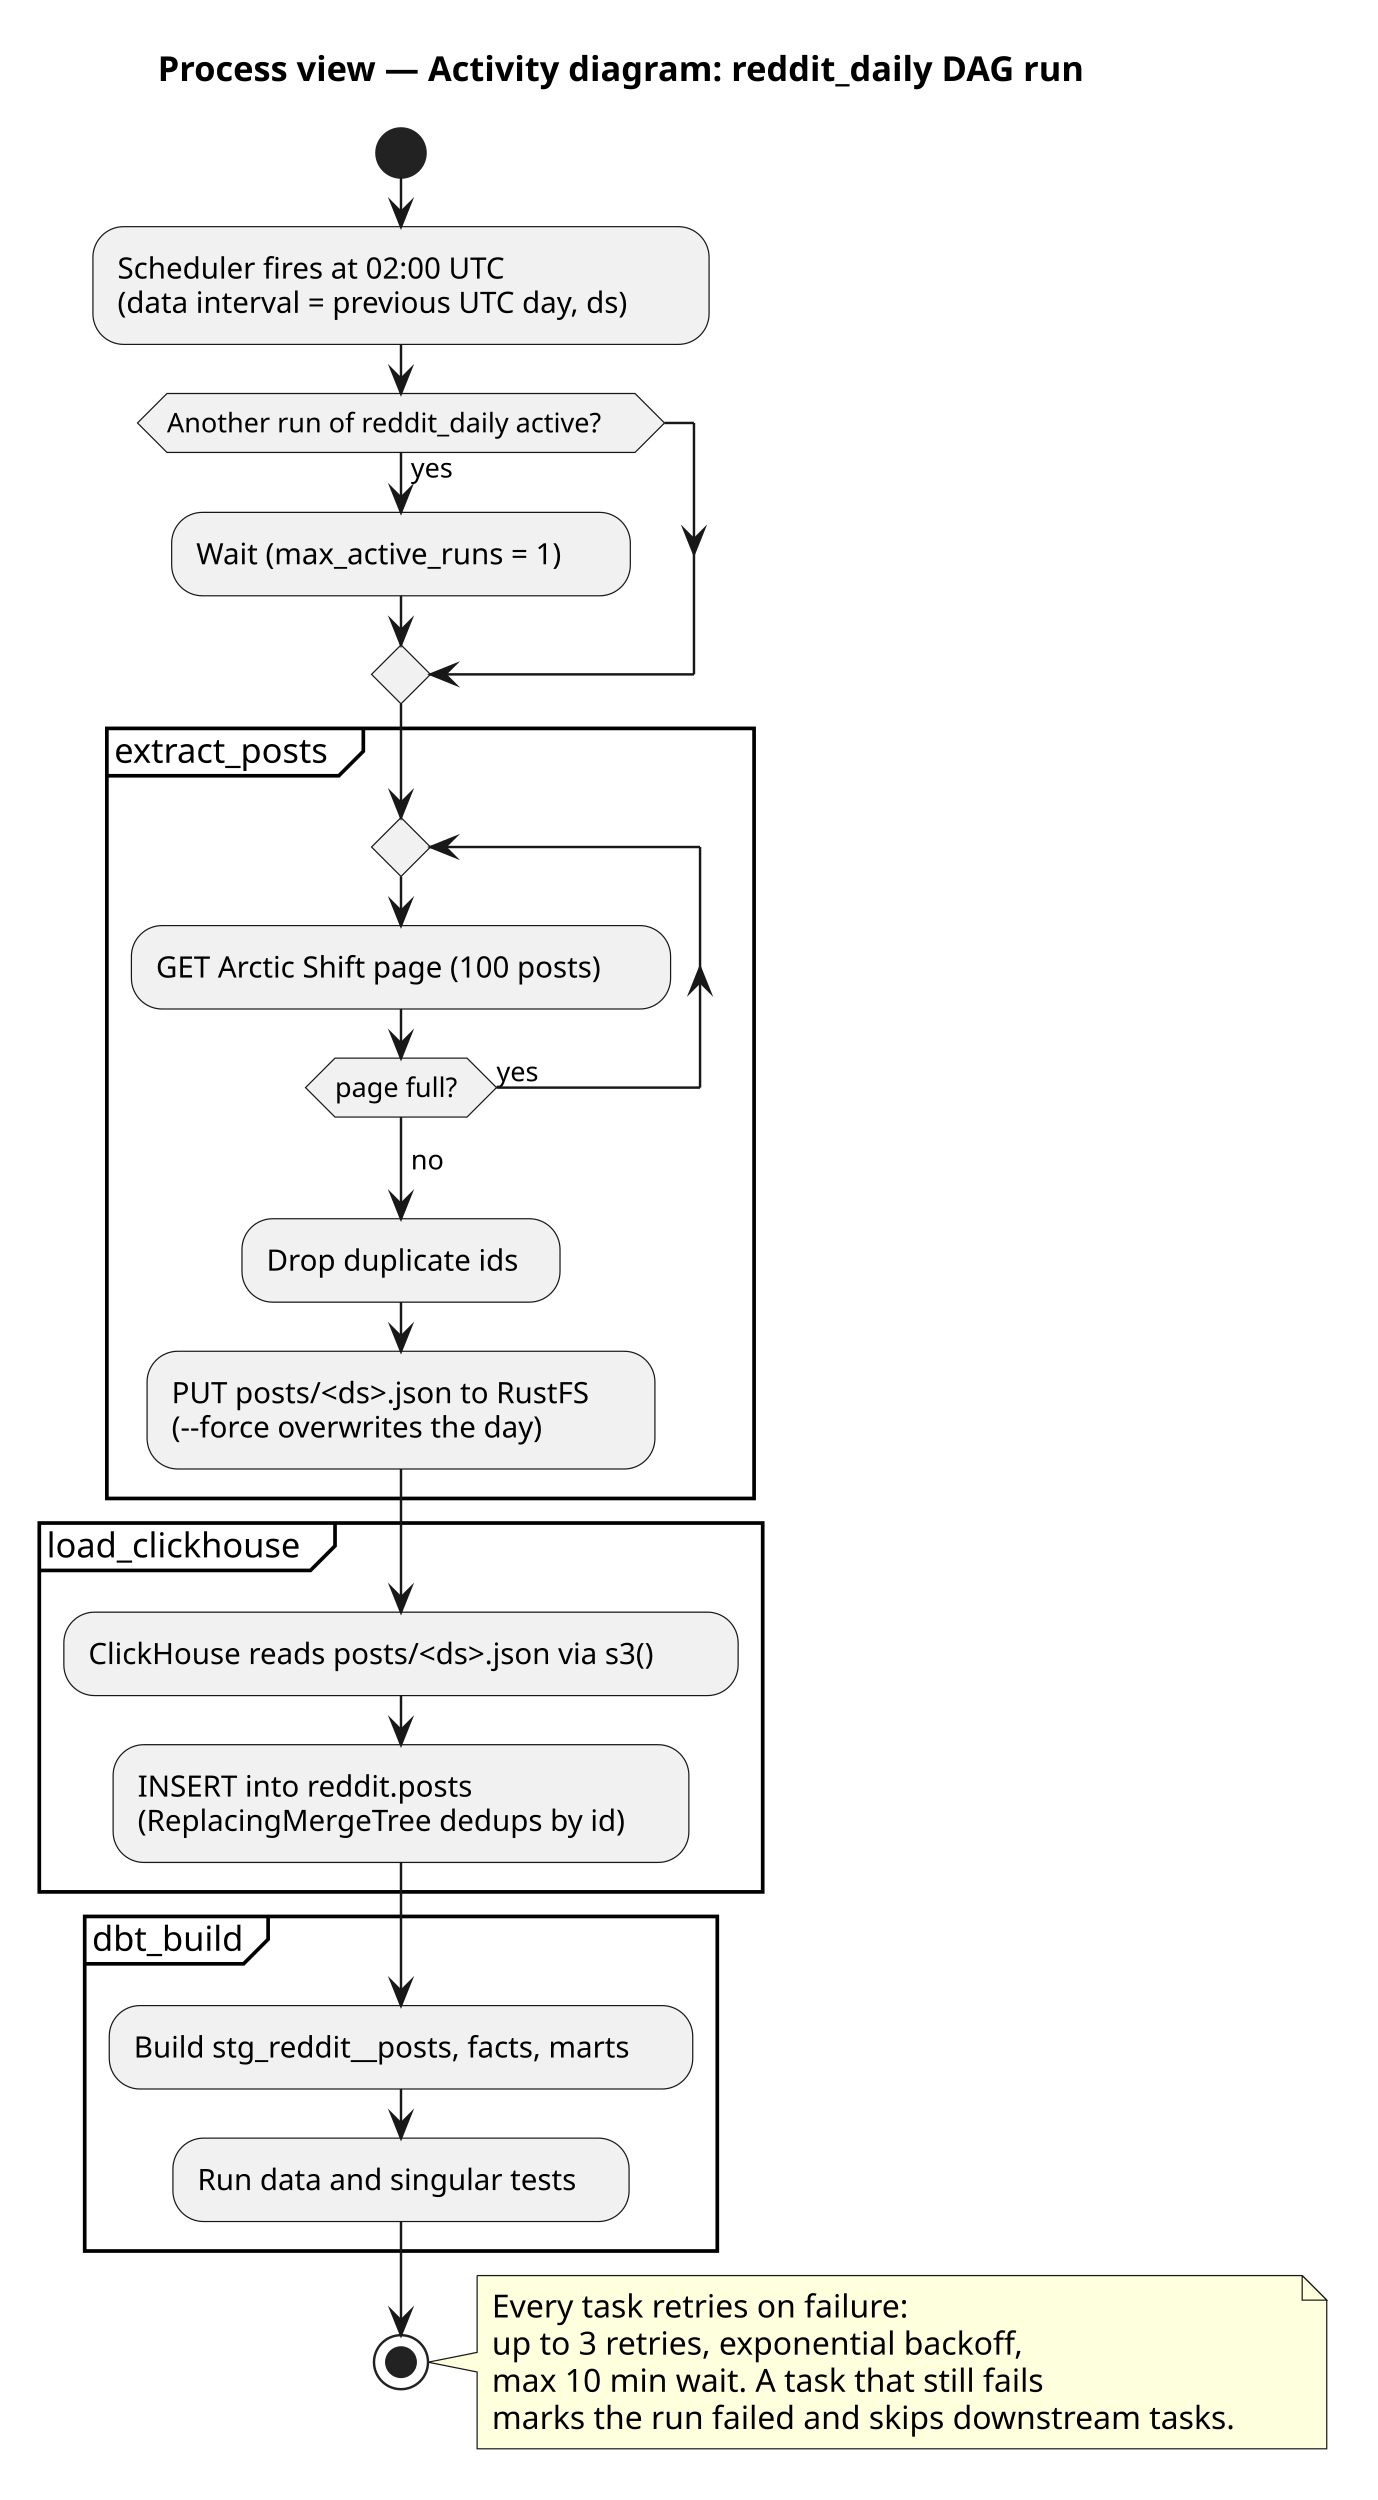
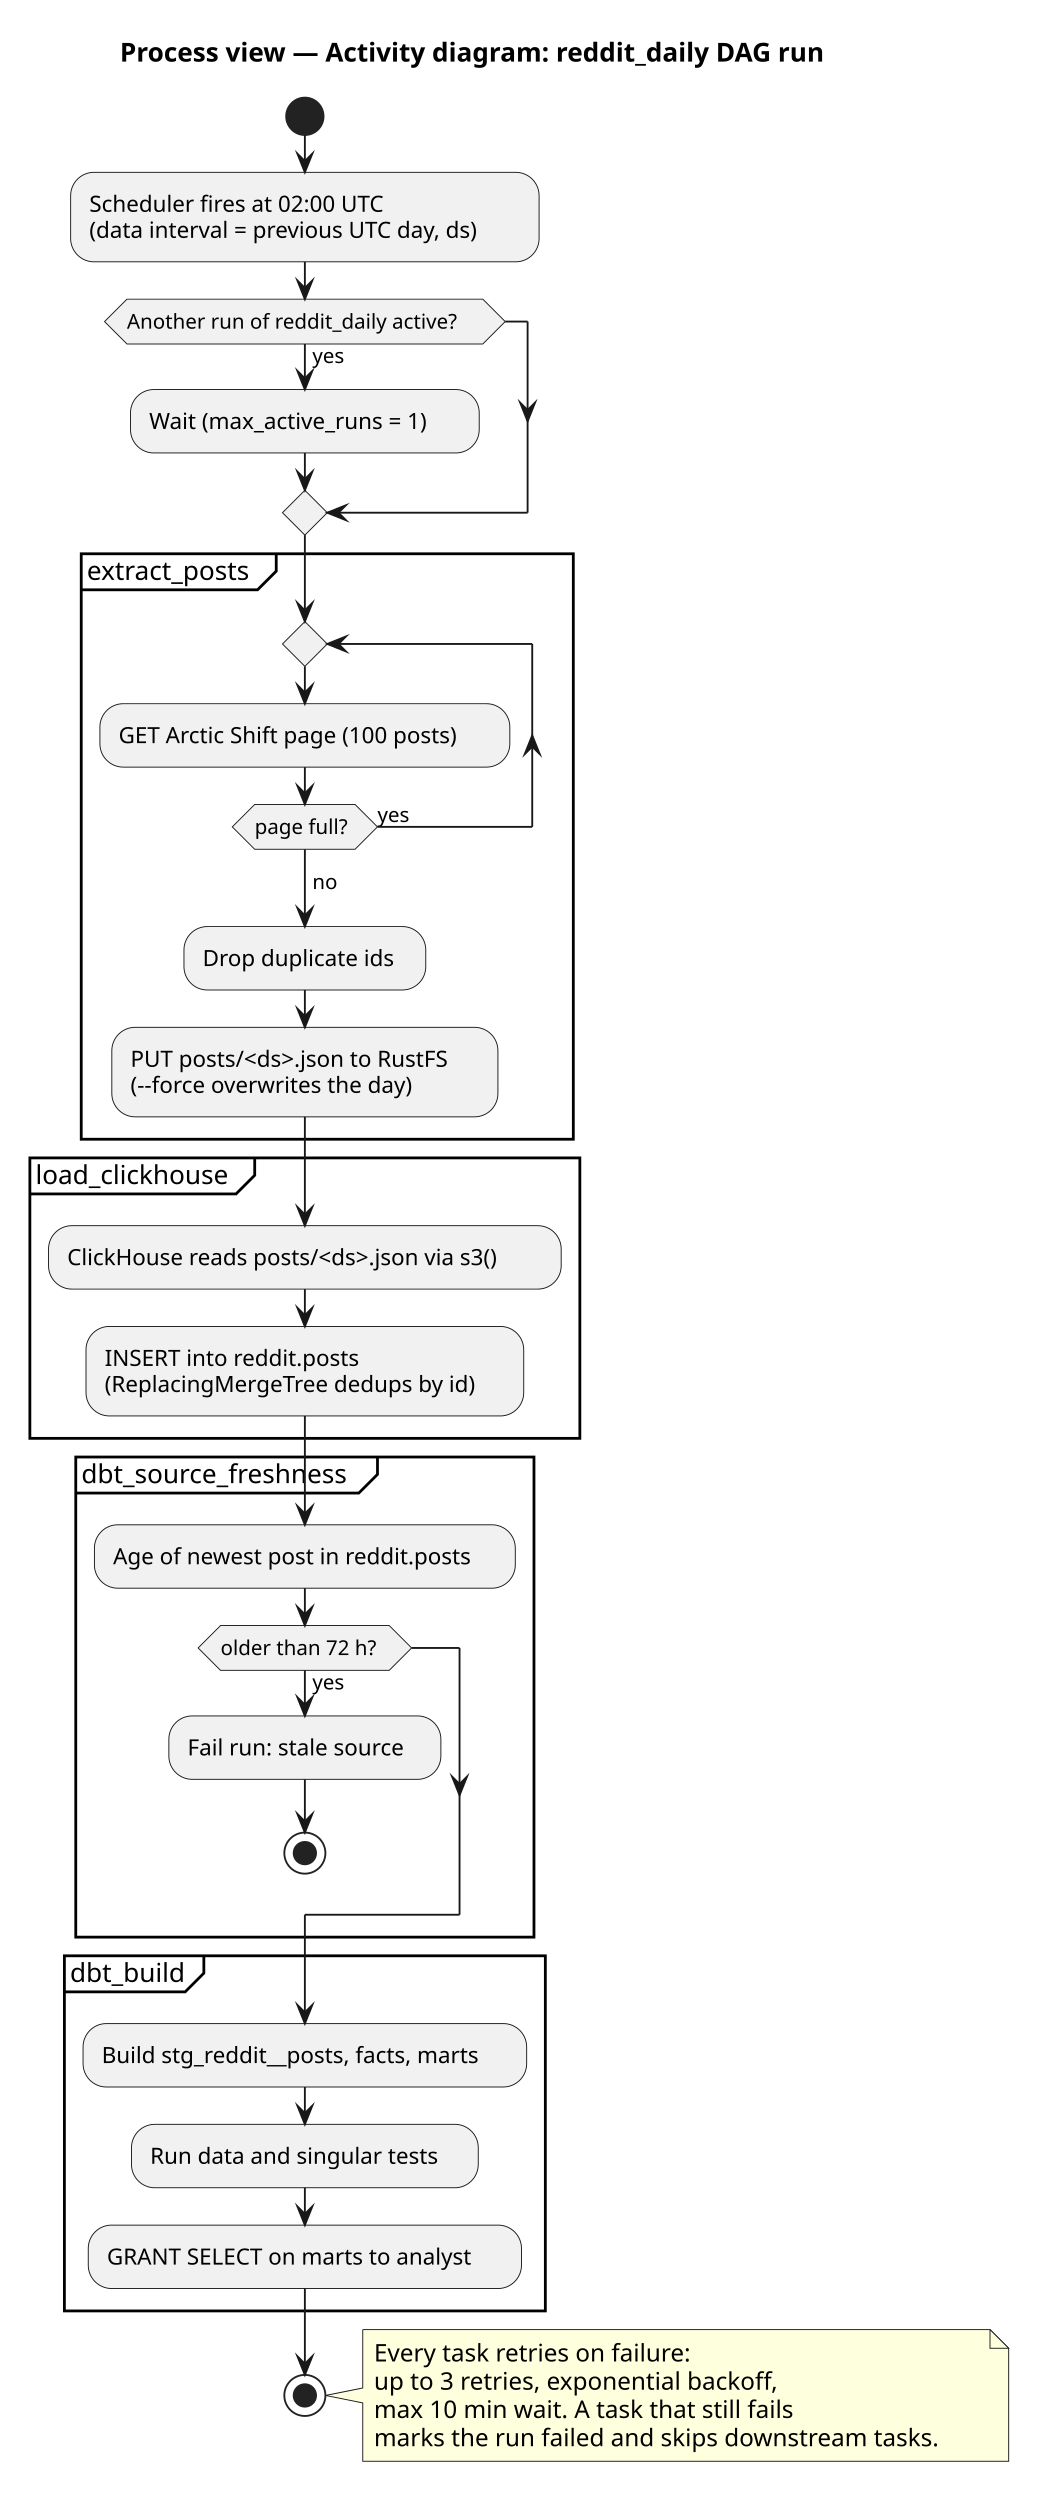
- <svg xmlns="http://www.w3.org/2000/svg" version="1.1" data-diagram-type="ACTIVITY" style="width:561px;height:1018px;background:#FFFFFF;" width="561px" height="1018px" viewBox="0 0 561 1018" zoomAndPan="magnify" preserveAspectRatio="none" contentStyleType="text/css">
+ <svg xmlns="http://www.w3.org/2000/svg" version="1.1" data-diagram-type="ACTIVITY" style="width:561px;height:1339px;background:#FFFFFF;" width="561px" height="1339px" viewBox="0 0 561 1339" zoomAndPan="magnify" preserveAspectRatio="none" contentStyleType="text/css">
  <defs />
  <g font-family="sans-serif" lengthAdjust="spacing">
    <g class="title" data-source-line="1">
      <text x="64.213" y="32.995" fill="#000" font-size="14" textLength="430.821" font-weight="700">Process view — Activity diagram: reddit_daily DAG run</text>
    </g>
    <ellipse cx="163.286" cy="62.297" rx="10" ry="10" fill="#222" style="stroke:#222;stroke-width:1;" />
    <rect x="37.836" y="92.297" width="250.9" height="47.938" fill="#F1F1F1" style="stroke:#181818;stroke-width:0.5;" rx="12.5" ry="12.5" />
    <text x="47.836" y="113.436" fill="#000" font-size="12" textLength="172.594">Scheduler fires at 02:00 UTC</text>
    <text x="47.836" y="127.404" fill="#000" font-size="12" textLength="230.9">(data interval = previous UTC day, ds)</text>
    <rect x="69.901" y="208.637" width="186.77" height="33.969" fill="#F1F1F1" style="stroke:#181818;stroke-width:0.5;" rx="12.5" ry="12.5" />
    <text x="79.901" y="229.775" fill="#000" font-size="12" textLength="166.77">Wait (max_active_runs = 1)</text>
    <polygon points="67.987,160.234,258.585,160.234,270.585,172.234,258.585,184.234,67.987,184.234,55.987,172.234,67.987,160.234" fill="#F1F1F1" style="stroke:#181818;stroke-width:0.5;stroke-linejoin:miter;stroke-miterlimit:10;" />
    <text x="167.286" y="194.445" fill="#000" font-size="11" textLength="19.008">yes</text>
    <text x="67.987" y="176.042" fill="#000" font-size="11" textLength="190.599">Another run of reddit_daily active?</text>
    <polygon points="163.286,262.605,175.286,274.605,163.286,286.605,151.286,274.605,163.286,262.605" fill="#F1F1F1" style="stroke:#181818;stroke-width:0.5;stroke-linejoin:miter;stroke-miterlimit:10;" />
    <rect x="43.51" y="296.605" width="263.553" height="313.571" fill="none" style="stroke:#000;stroke-width:1.5;" />
    <path d="M147.948,296.605 L147.948,305.902 L137.948,315.902 L43.51,315.902" style="stroke:#000;stroke-width:1.5;" fill="none" />
    <text x="46.51" y="310.601" fill="#000" font-size="14" textLength="94.438">extract_posts</text>
    <rect x="53.51" y="376.902" width="219.553" height="33.969" fill="#F1F1F1" style="stroke:#181818;stroke-width:0.5;" rx="12.5" ry="12.5" />
    <text x="63.51" y="398.041" fill="#000" font-size="12" textLength="199.553">GET Arctic Shift page (100 posts)</text>
    <polygon points="163.286,332.902,175.286,344.902,163.286,356.902,151.286,344.902,163.286,332.902" fill="#F1F1F1" style="stroke:#181818;stroke-width:0.5;stroke-linejoin:miter;stroke-miterlimit:10;" />
    <polygon points="136.404,430.871,190.168,430.871,202.168,442.871,190.168,454.871,136.404,454.871,124.404,442.871,136.404,430.871" fill="#F1F1F1" style="stroke:#181818;stroke-width:0.5;stroke-linejoin:miter;stroke-miterlimit:10;" />
    <text x="136.404" y="446.679" fill="#000" font-size="11" textLength="53.765">page full?</text>
    <text x="202.168" y="440.277" fill="#000" font-size="11" textLength="19.008">yes</text>
    <rect x="98.53" y="496.27" width="129.512" height="33.969" fill="#F1F1F1" style="stroke:#181818;stroke-width:0.5;" rx="12.5" ry="12.5" />
    <text x="108.53" y="517.409" fill="#000" font-size="12" textLength="109.512">Drop duplicate ids</text>
    <rect x="59.888" y="550.239" width="206.797" height="47.938" fill="#F1F1F1" style="stroke:#181818;stroke-width:0.5;" rx="12.5" ry="12.5" />
    <text x="69.888" y="571.377" fill="#000" font-size="12" textLength="186.797">PUT posts/&lt;ds&gt;.json to RustFS</text>
    <text x="69.888" y="585.346" fill="#000" font-size="12" textLength="164.895">(--force overwrites the day)</text>
    <rect x="16" y="620.176" width="294.572" height="150.203" fill="none" style="stroke:#000;stroke-width:1.5;" />
    <path d="M136.421,620.176 L136.421,629.473 L126.421,639.473 L16,639.473" style="stroke:#000;stroke-width:1.5;" fill="none" />
    <text x="19" y="634.171" fill="#000" font-size="14" textLength="110.421">load_clickhouse</text>
    <rect x="26" y="656.473" width="274.572" height="33.969" fill="#F1F1F1" style="stroke:#181818;stroke-width:0.5;" rx="12.5" ry="12.5" />
    <text x="36" y="677.612" fill="#000" font-size="12" textLength="254.572">ClickHouse reads posts/&lt;ds&gt;.json via s3()</text>
    <rect x="46.063" y="710.442" width="234.447" height="47.938" fill="#F1F1F1" style="stroke:#181818;stroke-width:0.5;" rx="12.5" ry="12.5" />
    <text x="56.063" y="731.581" fill="#000" font-size="12" textLength="145.57">INSERT into reddit.posts</text>
    <text x="56.063" y="745.549" fill="#000" font-size="12" textLength="214.447">(ReplacingMergeTree dedups by id)</text>
-     <rect x="34.489" y="780.379" width="257.594" height="136.234" fill="none" style="stroke:#000;stroke-width:1.5;" />
-     <path d="M109.178,780.379 L109.178,789.676 L99.178,799.676 L34.489,799.676" style="stroke:#000;stroke-width:1.5;" fill="none" />
-     <text x="37.489" y="794.375" fill="#000" font-size="14" textLength="64.688">dbt_build</text>
-     <rect x="44.489" y="816.676" width="237.594" height="33.969" fill="#F1F1F1" style="stroke:#181818;stroke-width:0.5;" rx="12.5" ry="12.5" />
-     <text x="54.489" y="837.815" fill="#000" font-size="12" textLength="217.594">Build stg_reddit__posts, facts, marts</text>
-     <rect x="70.414" y="870.645" width="185.744" height="33.969" fill="#F1F1F1" style="stroke:#181818;stroke-width:0.5;" rx="12.5" ry="12.5" />
-     <text x="80.414" y="891.784" fill="#000" font-size="12" textLength="165.744">Run data and singular tests</text>
-     <path d="M194.286,926.614 L194.286,957.879 L174.286,961.879 L194.286,965.879 L194.286,997.145 A0,0 0 0 0 194.286,997.145 L540.248,997.145 A0,0 0 0 0 540.248,997.145 L540.248,936.614 L530.248,926.614 L194.286,926.614 A0,0 0 0 0 194.286,926.614" style="stroke:#181818;stroke-width:0.5;" fill="#FEFFDD" />
-     <path d="M530.248,926.614 L530.248,936.614 L540.248,936.614 L530.248,926.614" style="stroke:#181818;stroke-width:0.5;" fill="#FEFFDD" />
-     <text x="200.286" y="943.681" fill="#000" font-size="13" textLength="184.926">Every task retries on failure:</text>
-     <text x="200.286" y="958.813" fill="#000" font-size="13" textLength="233.568">up to 3 retries, exponential backoff,</text>
-     <text x="200.286" y="973.946" fill="#000" font-size="13" textLength="245.781">max 10 min wait. A task that still fails</text>
-     <text x="200.286" y="989.079" fill="#000" font-size="13" textLength="324.962">marks the run failed and skips downstream tasks.</text>
-     <ellipse cx="163.286" cy="961.879" rx="11" ry="11" fill="none" style="stroke:#222;stroke-width:1;" />
-     <ellipse cx="163.286" cy="961.879" rx="6" ry="6" fill="#222" style="stroke:#222;stroke-width:1;" />
+     <rect x="40.577" y="780.379" width="245.418" height="257.152" fill="none" style="stroke:#000;stroke-width:1.5;" />
+     <path d="M202.178,780.379 L202.178,789.676 L192.178,799.676 L40.577,799.676" style="stroke:#000;stroke-width:1.5;" fill="none" />
+     <text x="43.577" y="794.375" fill="#000" font-size="14" textLength="151.601">dbt_source_freshness</text>
+     <rect x="50.577" y="816.676" width="225.418" height="33.969" fill="#F1F1F1" style="stroke:#181818;stroke-width:0.5;" rx="12.5" ry="12.5" />
+     <text x="60.577" y="837.815" fill="#000" font-size="12" textLength="205.418">Age of newest post in reddit.posts</text>
+     <rect x="90.438" y="919.047" width="145.695" height="33.969" fill="#F1F1F1" style="stroke:#181818;stroke-width:0.5;" rx="12.5" ry="12.5" />
+     <text x="100.438" y="940.186" fill="#000" font-size="12" textLength="125.695">Fail run: stale source</text>
+     <ellipse cx="163.286" cy="992.532" rx="11" ry="11" fill="none" style="stroke:#222;stroke-width:1;" />
+     <ellipse cx="163.286" cy="992.532" rx="6" ry="6" fill="#222" style="stroke:#222;stroke-width:1;" />
+     <polygon points="118.11,870.645,208.462,870.645,220.462,882.645,208.462,894.645,118.11,894.645,106.11,882.645,118.11,870.645" fill="#F1F1F1" style="stroke:#181818;stroke-width:0.5;stroke-linejoin:miter;stroke-miterlimit:10;" />
+     <text x="167.286" y="904.855" fill="#000" font-size="11" textLength="19.008">yes</text>
+     <text x="118.11" y="886.453" fill="#000" font-size="11" textLength="90.353">older than 72 h?</text>
+     <rect x="34.489" y="1047.532" width="257.594" height="190.203" fill="none" style="stroke:#000;stroke-width:1.5;" />
+     <path d="M109.178,1047.532 L109.178,1056.829 L99.178,1066.829 L34.489,1066.829" style="stroke:#000;stroke-width:1.5;" fill="none" />
+     <text x="37.489" y="1061.527" fill="#000" font-size="14" textLength="64.688">dbt_build</text>
+     <rect x="44.489" y="1083.829" width="237.594" height="33.969" fill="#F1F1F1" style="stroke:#181818;stroke-width:0.5;" rx="12.5" ry="12.5" />
+     <text x="54.489" y="1104.967" fill="#000" font-size="12" textLength="217.594">Build stg_reddit__posts, facts, marts</text>
+     <rect x="70.414" y="1137.797" width="185.744" height="33.969" fill="#F1F1F1" style="stroke:#181818;stroke-width:0.5;" rx="12.5" ry="12.5" />
+     <text x="80.414" y="1158.936" fill="#000" font-size="12" textLength="165.744">Run data and singular tests</text>
+     <rect x="47.27" y="1191.766" width="232.033" height="33.969" fill="#F1F1F1" style="stroke:#181818;stroke-width:0.5;" rx="12.5" ry="12.5" />
+     <text x="57.27" y="1212.905" fill="#000" font-size="12" textLength="212.033">GRANT SELECT on marts to analyst</text>
+     <path d="M194.286,1247.735 L194.286,1279 L174.286,1283 L194.286,1287 L194.286,1318.266 A0,0 0 0 0 194.286,1318.266 L540.248,1318.266 A0,0 0 0 0 540.248,1318.266 L540.248,1257.735 L530.248,1247.735 L194.286,1247.735 A0,0 0 0 0 194.286,1247.735" style="stroke:#181818;stroke-width:0.5;" fill="#FEFFDD" />
+     <path d="M530.248,1247.735 L530.248,1257.735 L540.248,1257.735 L530.248,1247.735" style="stroke:#181818;stroke-width:0.5;" fill="#FEFFDD" />
+     <text x="200.286" y="1264.802" fill="#000" font-size="13" textLength="184.926">Every task retries on failure:</text>
+     <text x="200.286" y="1279.935" fill="#000" font-size="13" textLength="233.568">up to 3 retries, exponential backoff,</text>
+     <text x="200.286" y="1295.067" fill="#000" font-size="13" textLength="245.781">max 10 min wait. A task that still fails</text>
+     <text x="200.286" y="1310.2" fill="#000" font-size="13" textLength="324.962">marks the run failed and skips downstream tasks.</text>
+     <ellipse cx="163.286" cy="1283" rx="11" ry="11" fill="none" style="stroke:#222;stroke-width:1;" />
+     <ellipse cx="163.286" cy="1283" rx="6" ry="6" fill="#222" style="stroke:#222;stroke-width:1;" />
    <line x1="163.286" y1="72.297" x2="163.286" y2="92.297" style="stroke:#181818;stroke-width:1;" />
    <polygon points="159.286,82.297,163.286,92.297,167.286,82.297,163.286,86.297" fill="#181818" style="stroke:#181818;stroke-width:1;stroke-linejoin:miter;stroke-miterlimit:10;" />
    <line x1="163.286" y1="184.234" x2="163.286" y2="208.637" style="stroke:#181818;stroke-width:1;" />
    <polygon points="159.286,198.637,163.286,208.637,167.286,198.637,163.286,202.637" fill="#181818" style="stroke:#181818;stroke-width:1;stroke-linejoin:miter;stroke-miterlimit:10;" />
    <line x1="270.585" y1="172.234" x2="282.585" y2="172.234" style="stroke:#181818;stroke-width:1;" />
    <polygon points="278.585,215.621,282.585,225.621,286.585,215.621,282.585,219.621" fill="#181818" style="stroke:#181818;stroke-width:1;stroke-linejoin:miter;stroke-miterlimit:10;" />
    <line x1="282.585" y1="172.234" x2="282.585" y2="274.605" style="stroke:#181818;stroke-width:1;" />
    <line x1="282.585" y1="274.605" x2="175.286" y2="274.605" style="stroke:#181818;stroke-width:1;" />
    <polygon points="185.286,270.605,175.286,274.605,185.286,278.605,181.286,274.605" fill="#181818" style="stroke:#181818;stroke-width:1;stroke-linejoin:miter;stroke-miterlimit:10;" />
    <line x1="163.286" y1="242.605" x2="163.286" y2="262.605" style="stroke:#181818;stroke-width:1;" />
    <polygon points="159.286,252.605,163.286,262.605,167.286,252.605,163.286,256.605" fill="#181818" style="stroke:#181818;stroke-width:1;stroke-linejoin:miter;stroke-miterlimit:10;" />
    <line x1="163.286" y1="140.234" x2="163.286" y2="160.234" style="stroke:#181818;stroke-width:1;" />
    <polygon points="159.286,150.234,163.286,160.234,167.286,150.234,163.286,154.234" fill="#181818" style="stroke:#181818;stroke-width:1;stroke-linejoin:miter;stroke-miterlimit:10;" />
    <line x1="163.286" y1="356.902" x2="163.286" y2="376.902" style="stroke:#181818;stroke-width:1;" />
    <polygon points="159.286,366.902,163.286,376.902,167.286,366.902,163.286,370.902" fill="#181818" style="stroke:#181818;stroke-width:1;stroke-linejoin:miter;stroke-miterlimit:10;" />
    <line x1="202.168" y1="442.871" x2="285.063" y2="442.871" style="stroke:#181818;stroke-width:1;" />
    <polygon points="281.063,403.887,285.063,393.887,289.063,403.887,285.063,399.887" fill="#181818" style="stroke:#181818;stroke-width:1;stroke-linejoin:miter;stroke-miterlimit:10;" />
    <line x1="285.063" y1="344.902" x2="285.063" y2="442.871" style="stroke:#181818;stroke-width:1;" />
    <line x1="285.063" y1="344.902" x2="175.286" y2="344.902" style="stroke:#181818;stroke-width:1;" />
    <polygon points="185.286,340.902,175.286,344.902,185.286,348.902,181.286,344.902" fill="#181818" style="stroke:#181818;stroke-width:1;stroke-linejoin:miter;stroke-miterlimit:10;" />
    <line x1="163.286" y1="410.871" x2="163.286" y2="430.871" style="stroke:#181818;stroke-width:1;" />
    <polygon points="159.286,420.871,163.286,430.871,167.286,420.871,163.286,424.871" fill="#181818" style="stroke:#181818;stroke-width:1;stroke-linejoin:miter;stroke-miterlimit:10;" />
    <line x1="163.286" y1="454.871" x2="163.286" y2="496.27" style="stroke:#181818;stroke-width:1;" />
    <polygon points="159.286,486.27,163.286,496.27,167.286,486.27,163.286,490.27" fill="#181818" style="stroke:#181818;stroke-width:1;stroke-linejoin:miter;stroke-miterlimit:10;" />
    <text x="167.286" y="476.176" fill="#000" font-size="11" textLength="13.702">no</text>
    <line x1="163.286" y1="530.239" x2="163.286" y2="550.239" style="stroke:#181818;stroke-width:1;" />
    <polygon points="159.286,540.239,163.286,550.239,167.286,540.239,163.286,544.239" fill="#181818" style="stroke:#181818;stroke-width:1;stroke-linejoin:miter;stroke-miterlimit:10;" />
    <line x1="163.286" y1="286.605" x2="163.286" y2="332.902" style="stroke:#181818;stroke-width:1;" />
    <polygon points="159.286,322.902,163.286,332.902,167.286,322.902,163.286,326.902" fill="#181818" style="stroke:#181818;stroke-width:1;stroke-linejoin:miter;stroke-miterlimit:10;" />
    <line x1="163.286" y1="690.442" x2="163.286" y2="710.442" style="stroke:#181818;stroke-width:1;" />
    <polygon points="159.286,700.442,163.286,710.442,167.286,700.442,163.286,704.442" fill="#181818" style="stroke:#181818;stroke-width:1;stroke-linejoin:miter;stroke-miterlimit:10;" />
    <line x1="163.286" y1="598.176" x2="163.286" y2="656.473" style="stroke:#181818;stroke-width:1;" />
    <polygon points="159.286,646.473,163.286,656.473,167.286,646.473,163.286,650.473" fill="#181818" style="stroke:#181818;stroke-width:1;stroke-linejoin:miter;stroke-miterlimit:10;" />
+     <line x1="163.286" y1="953.016" x2="163.286" y2="981.532" style="stroke:#181818;stroke-width:1;" />
+     <polygon points="159.286,971.532,163.286,981.532,167.286,971.532,163.286,975.532" fill="#181818" style="stroke:#181818;stroke-width:1;stroke-linejoin:miter;stroke-miterlimit:10;" />
+     <line x1="163.286" y1="894.645" x2="163.286" y2="919.047" style="stroke:#181818;stroke-width:1;" />
+     <polygon points="159.286,909.047,163.286,919.047,167.286,909.047,163.286,913.047" fill="#181818" style="stroke:#181818;stroke-width:1;stroke-linejoin:miter;stroke-miterlimit:10;" />
+     <line x1="220.462" y1="882.645" x2="246.134" y2="882.645" style="stroke:#181818;stroke-width:1;" />
+     <polygon points="242.134,951.532,246.134,961.532,250.134,951.532,246.134,955.532" fill="#181818" style="stroke:#181818;stroke-width:1;stroke-linejoin:miter;stroke-miterlimit:10;" />
+     <line x1="246.134" y1="882.645" x2="246.134" y2="1025.532" style="stroke:#181818;stroke-width:1;" />
+     <line x1="246.134" y1="1025.532" x2="163.286" y2="1025.532" style="stroke:#181818;stroke-width:1;" />
+     <line x1="163.286" y1="1025.532" x2="163.286" y2="1083.829" style="stroke:#181818;stroke-width:1;" />
+     <polygon points="159.286,1073.829,163.286,1083.829,167.286,1073.829,163.286,1077.829" fill="#181818" style="stroke:#181818;stroke-width:1;stroke-linejoin:miter;stroke-miterlimit:10;" />
    <line x1="163.286" y1="850.645" x2="163.286" y2="870.645" style="stroke:#181818;stroke-width:1;" />
    <polygon points="159.286,860.645,163.286,870.645,167.286,860.645,163.286,864.645" fill="#181818" style="stroke:#181818;stroke-width:1;stroke-linejoin:miter;stroke-miterlimit:10;" />
    <line x1="163.286" y1="758.379" x2="163.286" y2="816.676" style="stroke:#181818;stroke-width:1;" />
    <polygon points="159.286,806.676,163.286,816.676,167.286,806.676,163.286,810.676" fill="#181818" style="stroke:#181818;stroke-width:1;stroke-linejoin:miter;stroke-miterlimit:10;" />
-     <line x1="163.286" y1="904.614" x2="163.286" y2="950.879" style="stroke:#181818;stroke-width:1;" />
-     <polygon points="159.286,940.879,163.286,950.879,167.286,940.879,163.286,944.879" fill="#181818" style="stroke:#181818;stroke-width:1;stroke-linejoin:miter;stroke-miterlimit:10;" />
+     <line x1="163.286" y1="1117.797" x2="163.286" y2="1137.797" style="stroke:#181818;stroke-width:1;" />
+     <polygon points="159.286,1127.797,163.286,1137.797,167.286,1127.797,163.286,1131.797" fill="#181818" style="stroke:#181818;stroke-width:1;stroke-linejoin:miter;stroke-miterlimit:10;" />
+     <line x1="163.286" y1="1171.766" x2="163.286" y2="1191.766" style="stroke:#181818;stroke-width:1;" />
+     <polygon points="159.286,1181.766,163.286,1191.766,167.286,1181.766,163.286,1185.766" fill="#181818" style="stroke:#181818;stroke-width:1;stroke-linejoin:miter;stroke-miterlimit:10;" />
+     <line x1="163.286" y1="1225.735" x2="163.286" y2="1272" style="stroke:#181818;stroke-width:1;" />
+     <polygon points="159.286,1262,163.286,1272,167.286,1262,163.286,1266" fill="#181818" style="stroke:#181818;stroke-width:1;stroke-linejoin:miter;stroke-miterlimit:10;" />
  </g>
</svg>
